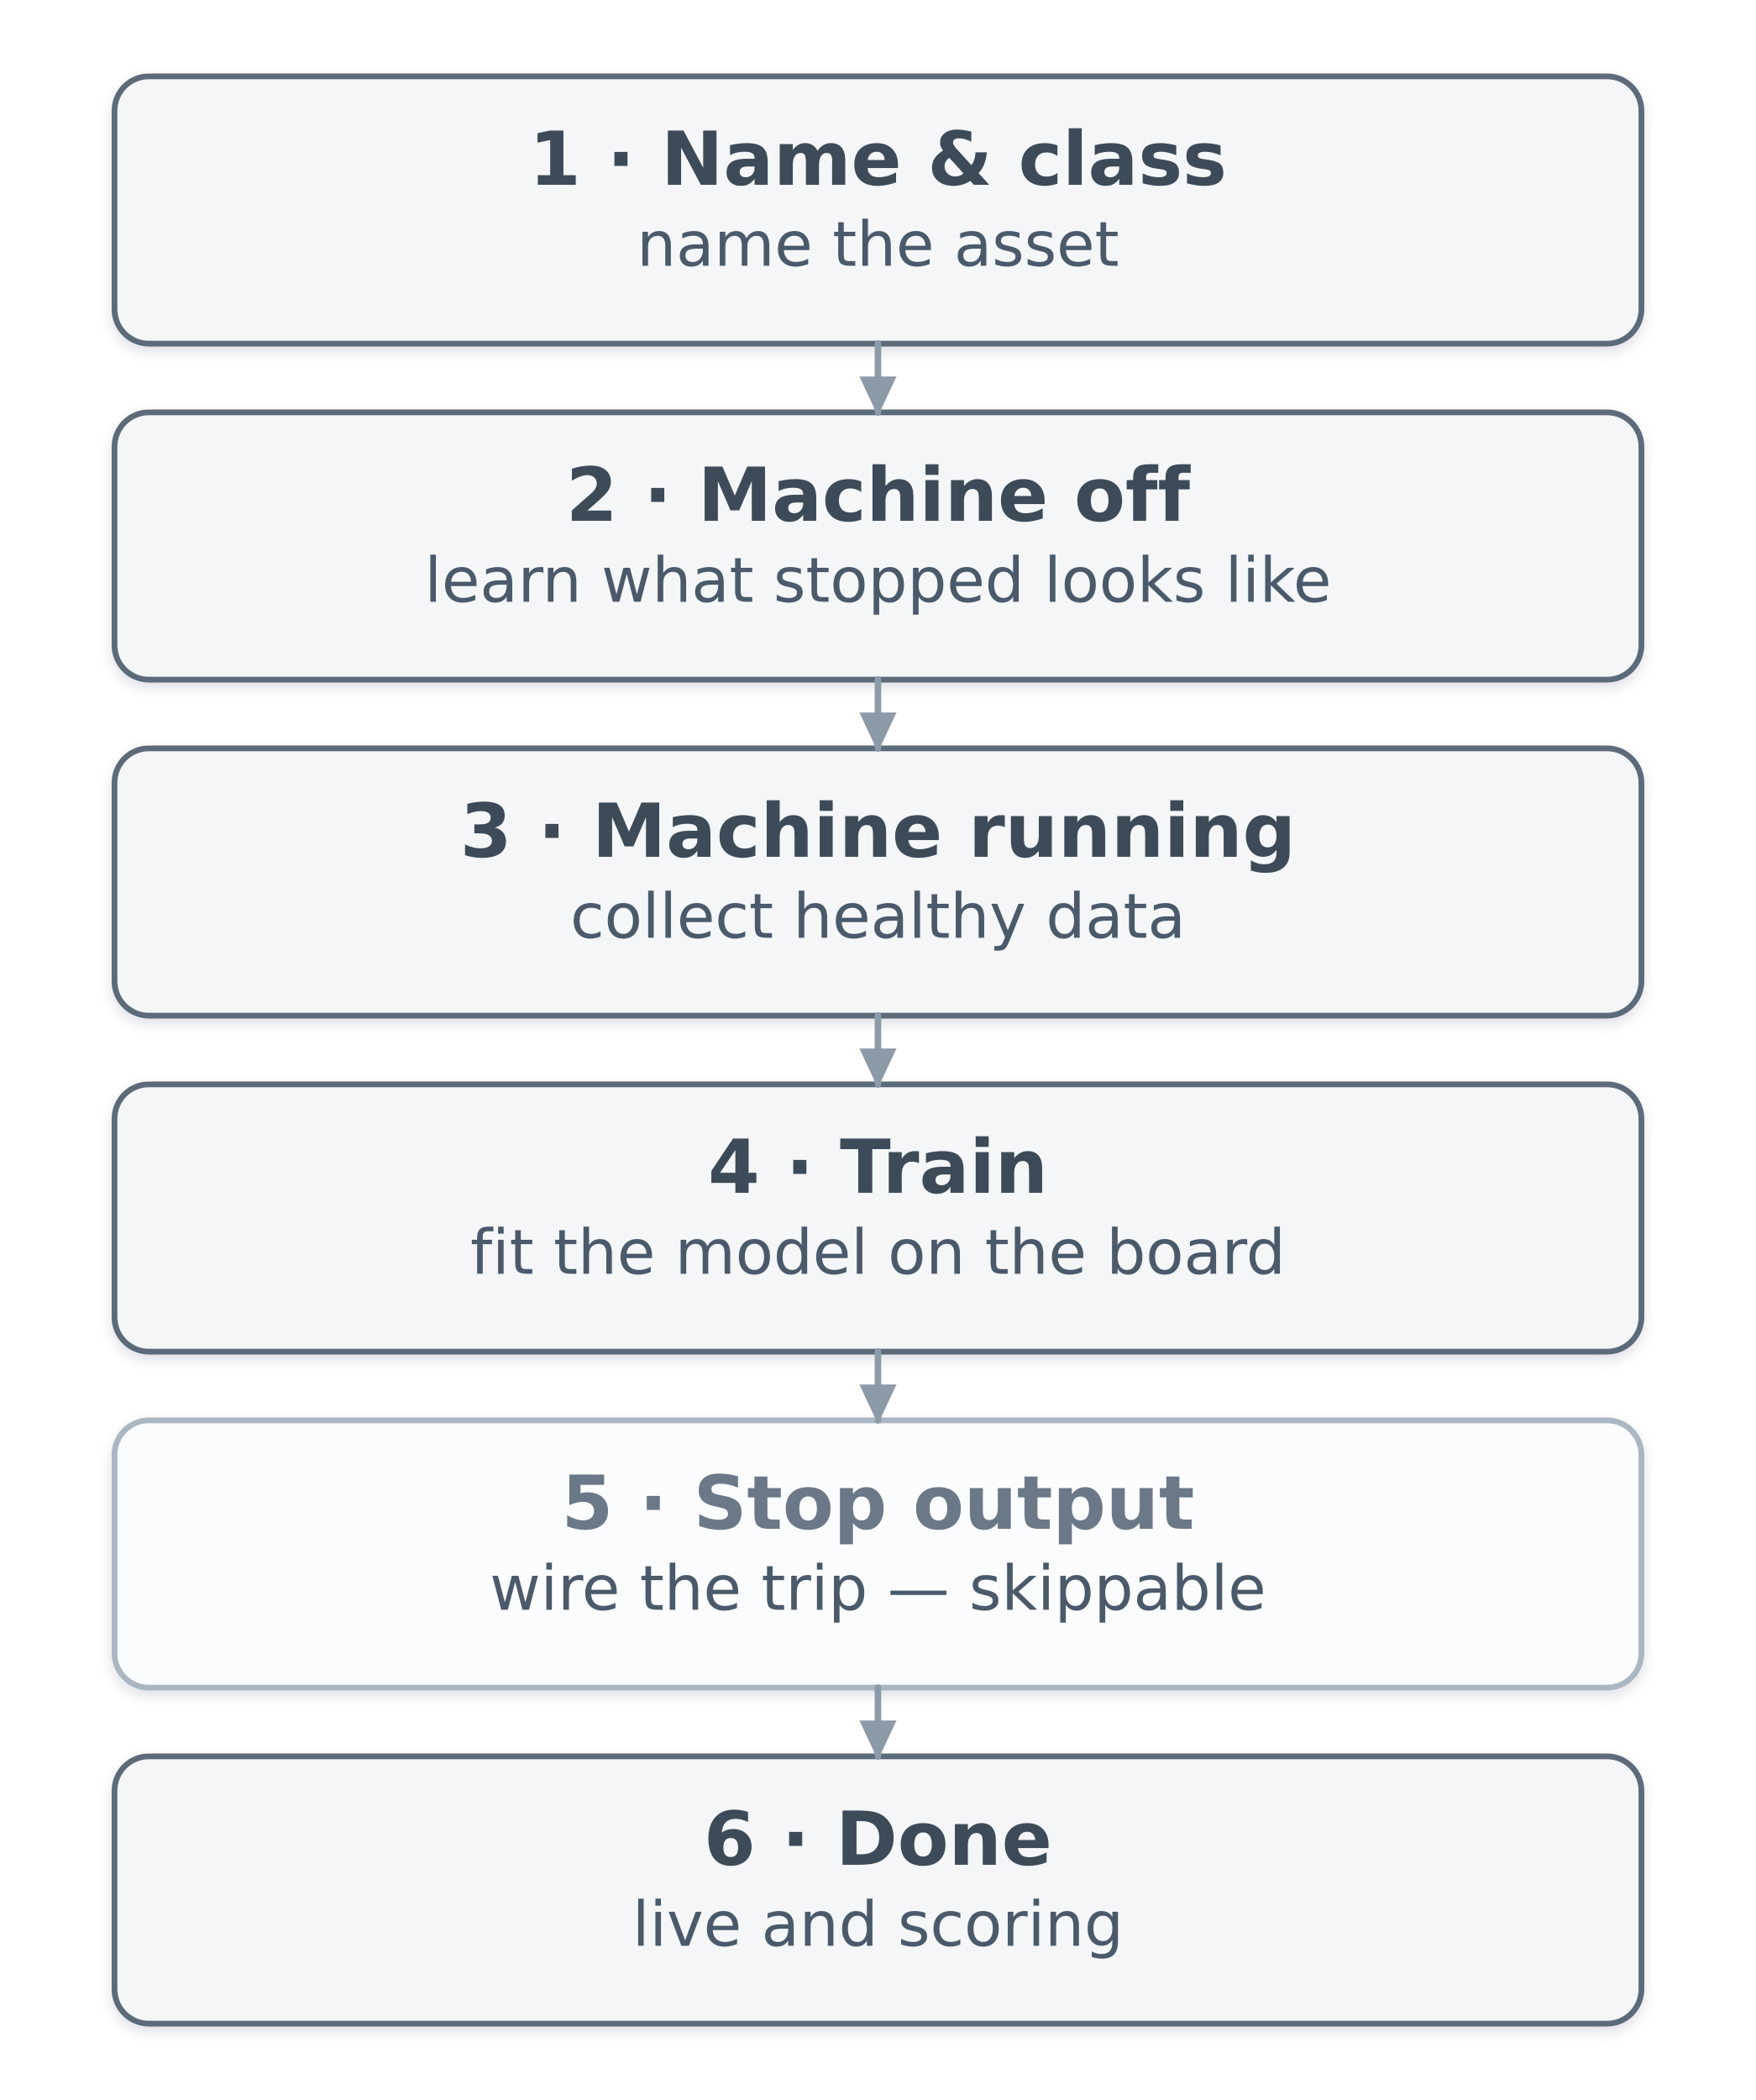
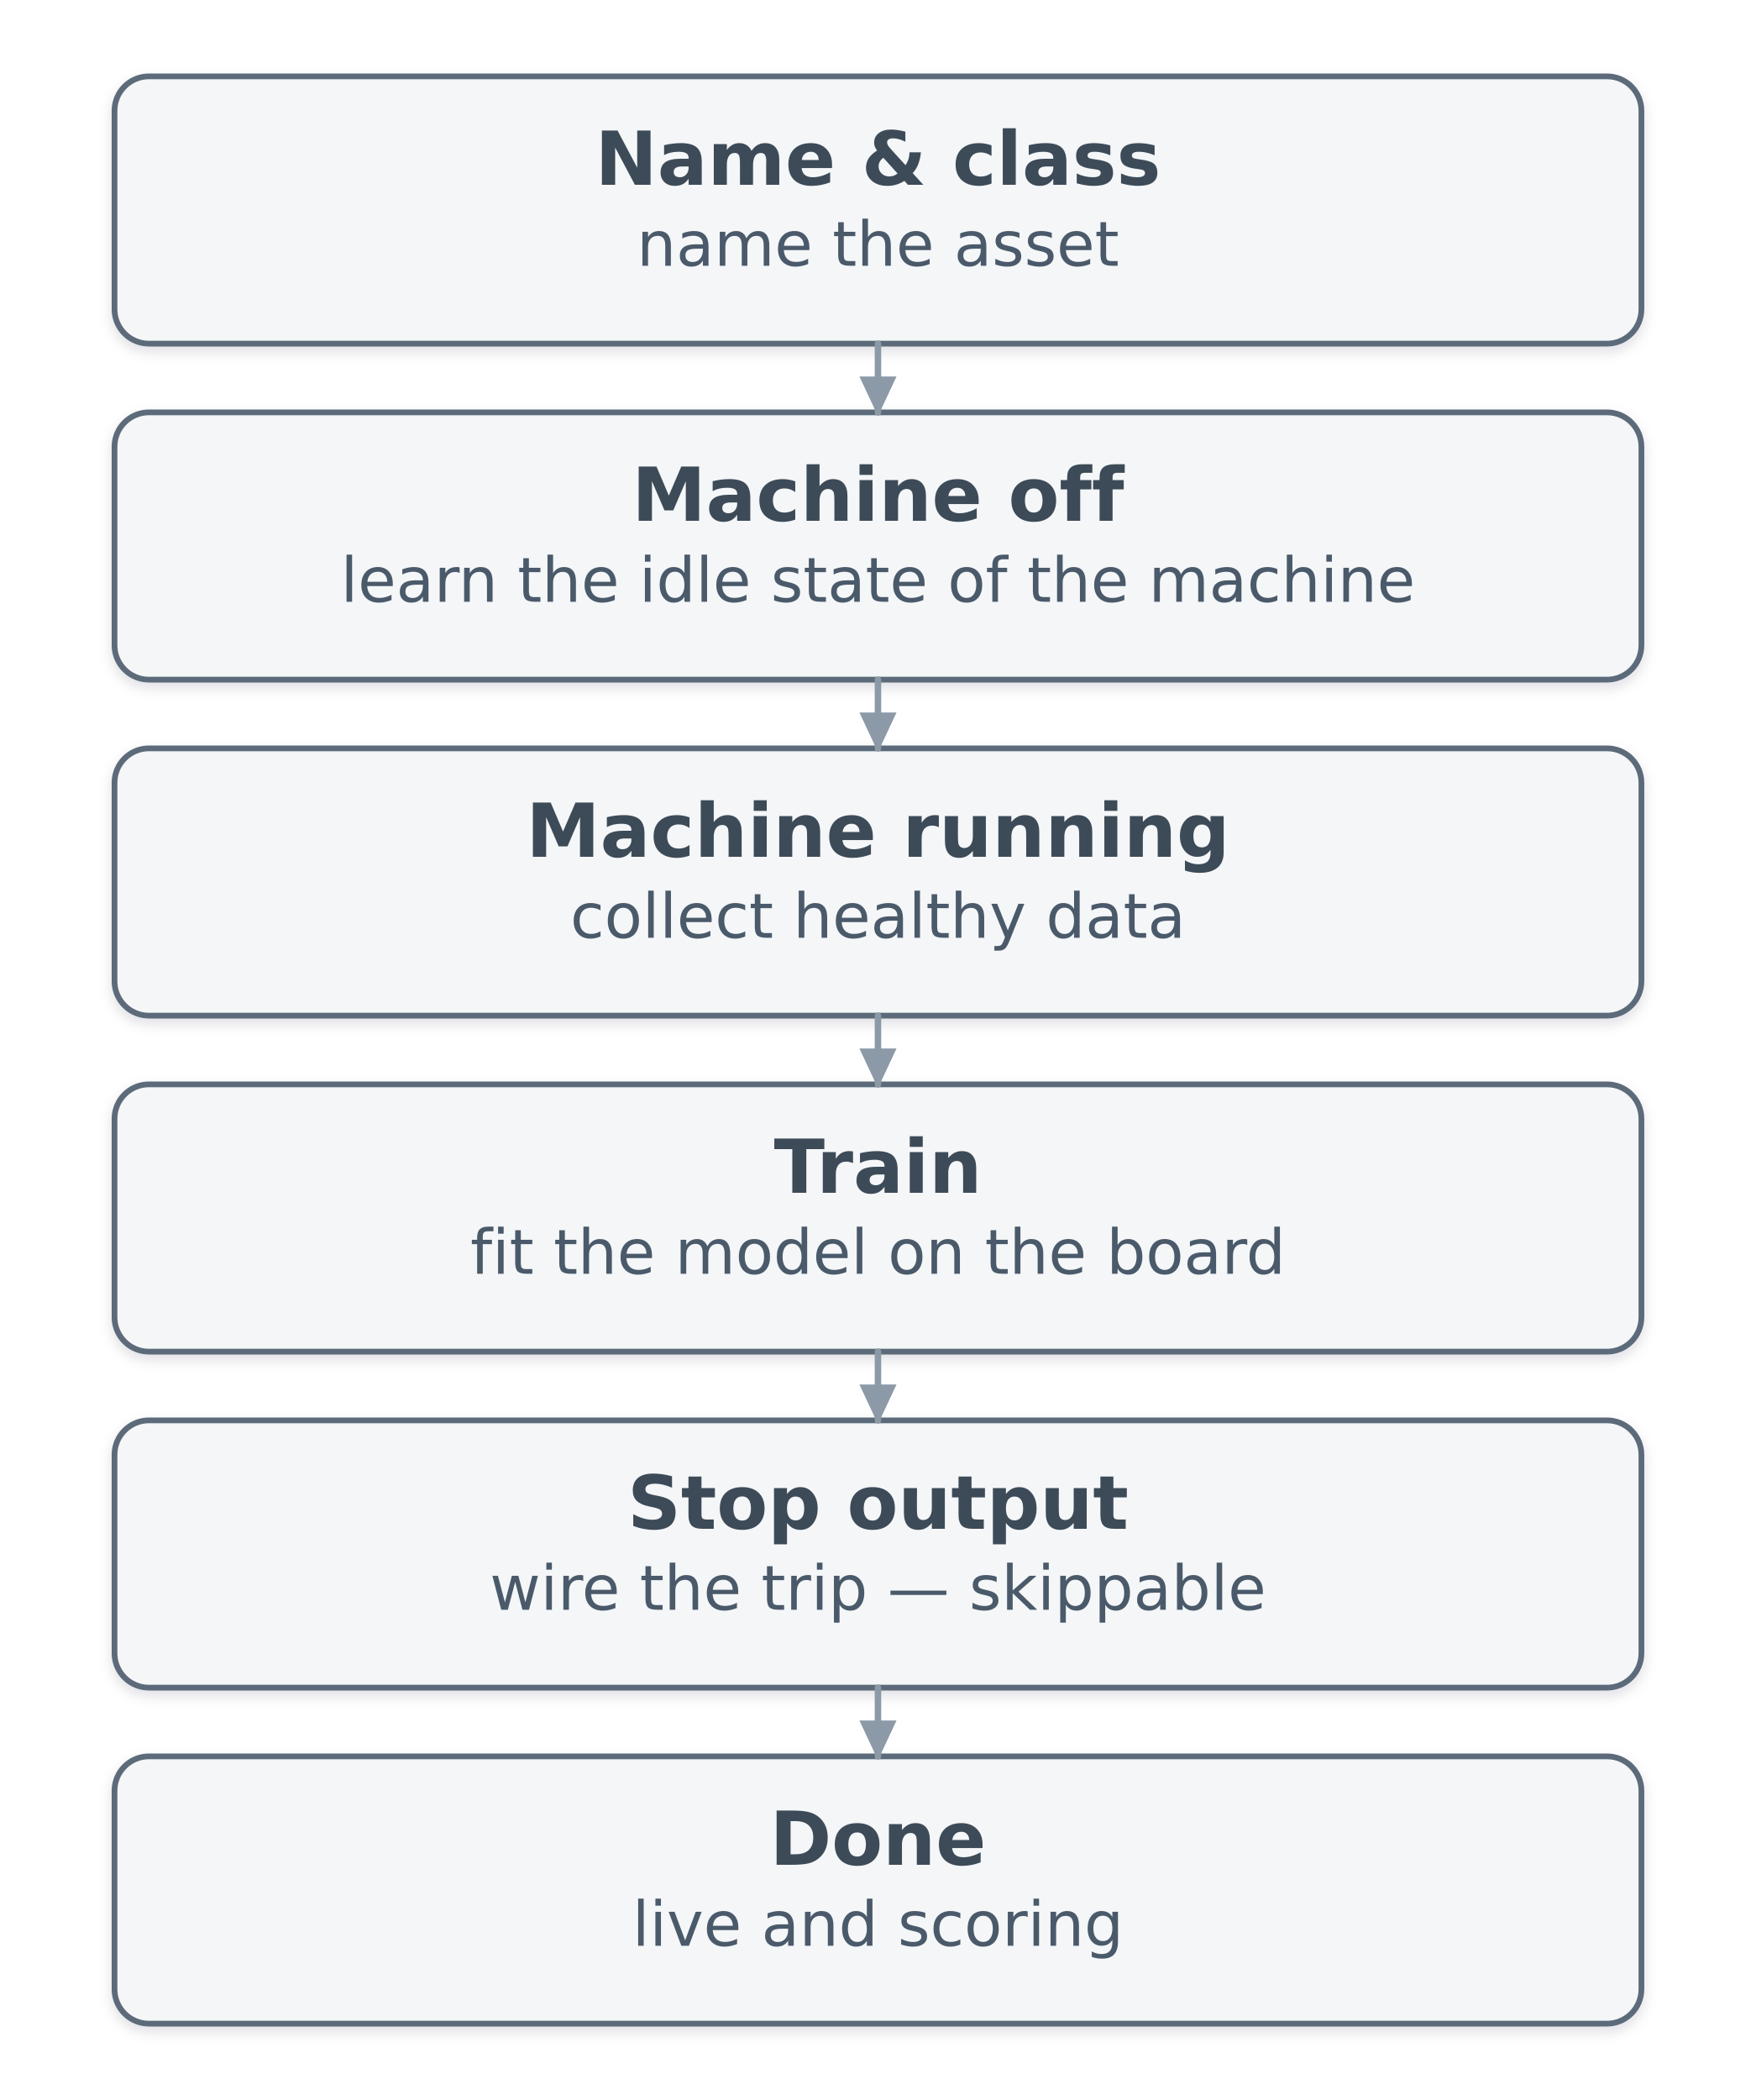
<svg xmlns="http://www.w3.org/2000/svg" width="460" height="550" viewBox="0 0 460 550">
  <defs>
    <marker id="arrow" viewBox="0 0 10 10" refX="8.5" refY="5" markerWidth="6.5" markerHeight="6.5" orient="auto-start-reverse">
      <path d="M0,0.6 L9.4,5 L0,9.4 z" fill="#3D5266" />
    </marker>
    <marker id="arrowAct" viewBox="0 0 10 10" refX="8.5" refY="5" markerWidth="6.5" markerHeight="6.5" orient="auto-start-reverse">
      <path d="M0,0.6 L9.4,5 L0,9.4 z" fill="#B03225" />
    </marker>
    <marker id="arrowSoft" viewBox="0 0 10 10" refX="8.5" refY="5" markerWidth="6.5" markerHeight="6.5" orient="auto-start-reverse">
      <path d="M0,0.6 L9.4,5 L0,9.4 z" fill="#8C9AA8" />
    </marker>
    <marker id="arrowTell" viewBox="0 0 10 10" refX="8.5" refY="5" markerWidth="6.5" markerHeight="6.5" orient="auto-start-reverse">
      <path d="M0,0.6 L9.4,5 L0,9.4 z" fill="#237A41" />
    </marker>
    <filter id="softshadow" x="-12%" y="-12%" width="130%" height="140%">
      <feDropShadow dx="0" dy="1.4" stdDeviation="1.6" flood-color="#16202B" flood-opacity="0.13" />
    </filter>
  </defs>
  <rect x="0" y="0" width="460" height="550" fill="#FFFFFF" />
  <rect x="30.0" y="20.0" width="400.0" height="70.0" rx="9" fill="#F4F6F8" stroke="#5B6B7A" stroke-width="1.5" filter="url(#softshadow)" />
-   <text x="230.0" y="48.4" font-family="DejaVu Sans, Helvetica, Arial, sans-serif" font-size="19.50" font-weight="bold" font-style="normal" text-anchor="middle" fill="#3D4B58">1 · Name &amp; class</text>
+   <text x="230.0" y="48.4" font-family="DejaVu Sans, Helvetica, Arial, sans-serif" font-size="19.50" font-weight="bold" font-style="normal" text-anchor="middle" fill="#3D4B58">Name &amp; class</text>
  <text x="230.0" y="69.6" font-family="DejaVu Sans, Helvetica, Arial, sans-serif" font-size="16.25" font-weight="normal" font-style="normal" text-anchor="middle" fill="#4A5A6A">name the asset</text>
  <rect x="30.0" y="108.0" width="400.0" height="70.0" rx="9" fill="#F4F6F8" stroke="#5B6B7A" stroke-width="1.5" filter="url(#softshadow)" />
-   <text x="230.0" y="136.4" font-family="DejaVu Sans, Helvetica, Arial, sans-serif" font-size="19.50" font-weight="bold" font-style="normal" text-anchor="middle" fill="#3D4B58">2 · Machine off</text>
-   <text x="230.0" y="157.6" font-family="DejaVu Sans, Helvetica, Arial, sans-serif" font-size="16.25" font-weight="normal" font-style="normal" text-anchor="middle" fill="#4A5A6A">learn what stopped looks like</text>
+   <text x="230.0" y="136.4" font-family="DejaVu Sans, Helvetica, Arial, sans-serif" font-size="19.50" font-weight="bold" font-style="normal" text-anchor="middle" fill="#3D4B58">Machine off</text>
+   <text x="230.0" y="157.6" font-family="DejaVu Sans, Helvetica, Arial, sans-serif" font-size="16.25" font-weight="normal" font-style="normal" text-anchor="middle" fill="#4A5A6A">learn the idle state of the machine</text>
  <rect x="30.0" y="196.0" width="400.0" height="70.0" rx="9" fill="#F4F6F8" stroke="#5B6B7A" stroke-width="1.5" filter="url(#softshadow)" />
-   <text x="230.0" y="224.4" font-family="DejaVu Sans, Helvetica, Arial, sans-serif" font-size="19.50" font-weight="bold" font-style="normal" text-anchor="middle" fill="#3D4B58">3 · Machine running</text>
+   <text x="230.0" y="224.4" font-family="DejaVu Sans, Helvetica, Arial, sans-serif" font-size="19.50" font-weight="bold" font-style="normal" text-anchor="middle" fill="#3D4B58">Machine running</text>
  <text x="230.0" y="245.6" font-family="DejaVu Sans, Helvetica, Arial, sans-serif" font-size="16.25" font-weight="normal" font-style="normal" text-anchor="middle" fill="#4A5A6A">collect healthy data</text>
  <rect x="30.0" y="284.0" width="400.0" height="70.0" rx="9" fill="#F4F6F8" stroke="#5B6B7A" stroke-width="1.5" filter="url(#softshadow)" />
-   <text x="230.0" y="312.4" font-family="DejaVu Sans, Helvetica, Arial, sans-serif" font-size="19.50" font-weight="bold" font-style="normal" text-anchor="middle" fill="#3D4B58">4 · Train</text>
+   <text x="230.0" y="312.4" font-family="DejaVu Sans, Helvetica, Arial, sans-serif" font-size="19.50" font-weight="bold" font-style="normal" text-anchor="middle" fill="#3D4B58">Train</text>
  <text x="230.0" y="333.6" font-family="DejaVu Sans, Helvetica, Arial, sans-serif" font-size="16.25" font-weight="normal" font-style="normal" text-anchor="middle" fill="#4A5A6A">fit the model on the board</text>
-   <rect x="30.0" y="372.0" width="400.0" height="70.0" rx="9" fill="#FBFCFD" stroke="#AAB6C2" stroke-width="1.5" filter="url(#softshadow)" />
-   <text x="230.0" y="400.4" font-family="DejaVu Sans, Helvetica, Arial, sans-serif" font-size="19.50" font-weight="bold" font-style="normal" text-anchor="middle" fill="#6B7887">5 · Stop output</text>
+   <rect x="30.0" y="372.0" width="400.0" height="70.0" rx="9" fill="#F4F6F8" stroke="#5B6B7A" stroke-width="1.5" filter="url(#softshadow)" />
+   <text x="230.0" y="400.4" font-family="DejaVu Sans, Helvetica, Arial, sans-serif" font-size="19.50" font-weight="bold" font-style="normal" text-anchor="middle" fill="#3D4B58">Stop output</text>
  <text x="230.0" y="421.6" font-family="DejaVu Sans, Helvetica, Arial, sans-serif" font-size="16.25" font-weight="normal" font-style="normal" text-anchor="middle" fill="#4A5A6A">wire the trip — skippable</text>
  <rect x="30.0" y="460.0" width="400.0" height="70.0" rx="9" fill="#F4F6F8" stroke="#5B6B7A" stroke-width="1.5" filter="url(#softshadow)" />
-   <text x="230.0" y="488.4" font-family="DejaVu Sans, Helvetica, Arial, sans-serif" font-size="19.50" font-weight="bold" font-style="normal" text-anchor="middle" fill="#3D4B58">6 · Done</text>
+   <text x="230.0" y="488.4" font-family="DejaVu Sans, Helvetica, Arial, sans-serif" font-size="19.50" font-weight="bold" font-style="normal" text-anchor="middle" fill="#3D4B58">Done</text>
  <text x="230.0" y="509.6" font-family="DejaVu Sans, Helvetica, Arial, sans-serif" font-size="16.25" font-weight="normal" font-style="normal" text-anchor="middle" fill="#4A5A6A">live and scoring</text>
  <path d="M230.0,90.0 L230.0,108.0" fill="none" stroke="#8C9AA8" stroke-width="1.7" stroke-linejoin="round" stroke-linecap="round" marker-end="url(#arrowSoft)" />
  <path d="M230.0,178.0 L230.0,196.0" fill="none" stroke="#8C9AA8" stroke-width="1.7" stroke-linejoin="round" stroke-linecap="round" marker-end="url(#arrowSoft)" />
  <path d="M230.0,266.0 L230.0,284.0" fill="none" stroke="#8C9AA8" stroke-width="1.7" stroke-linejoin="round" stroke-linecap="round" marker-end="url(#arrowSoft)" />
  <path d="M230.0,354.0 L230.0,372.0" fill="none" stroke="#8C9AA8" stroke-width="1.7" stroke-linejoin="round" stroke-linecap="round" marker-end="url(#arrowSoft)" />
  <path d="M230.0,442.0 L230.0,460.0" fill="none" stroke="#8C9AA8" stroke-width="1.7" stroke-linejoin="round" stroke-linecap="round" marker-end="url(#arrowSoft)" />
</svg>
